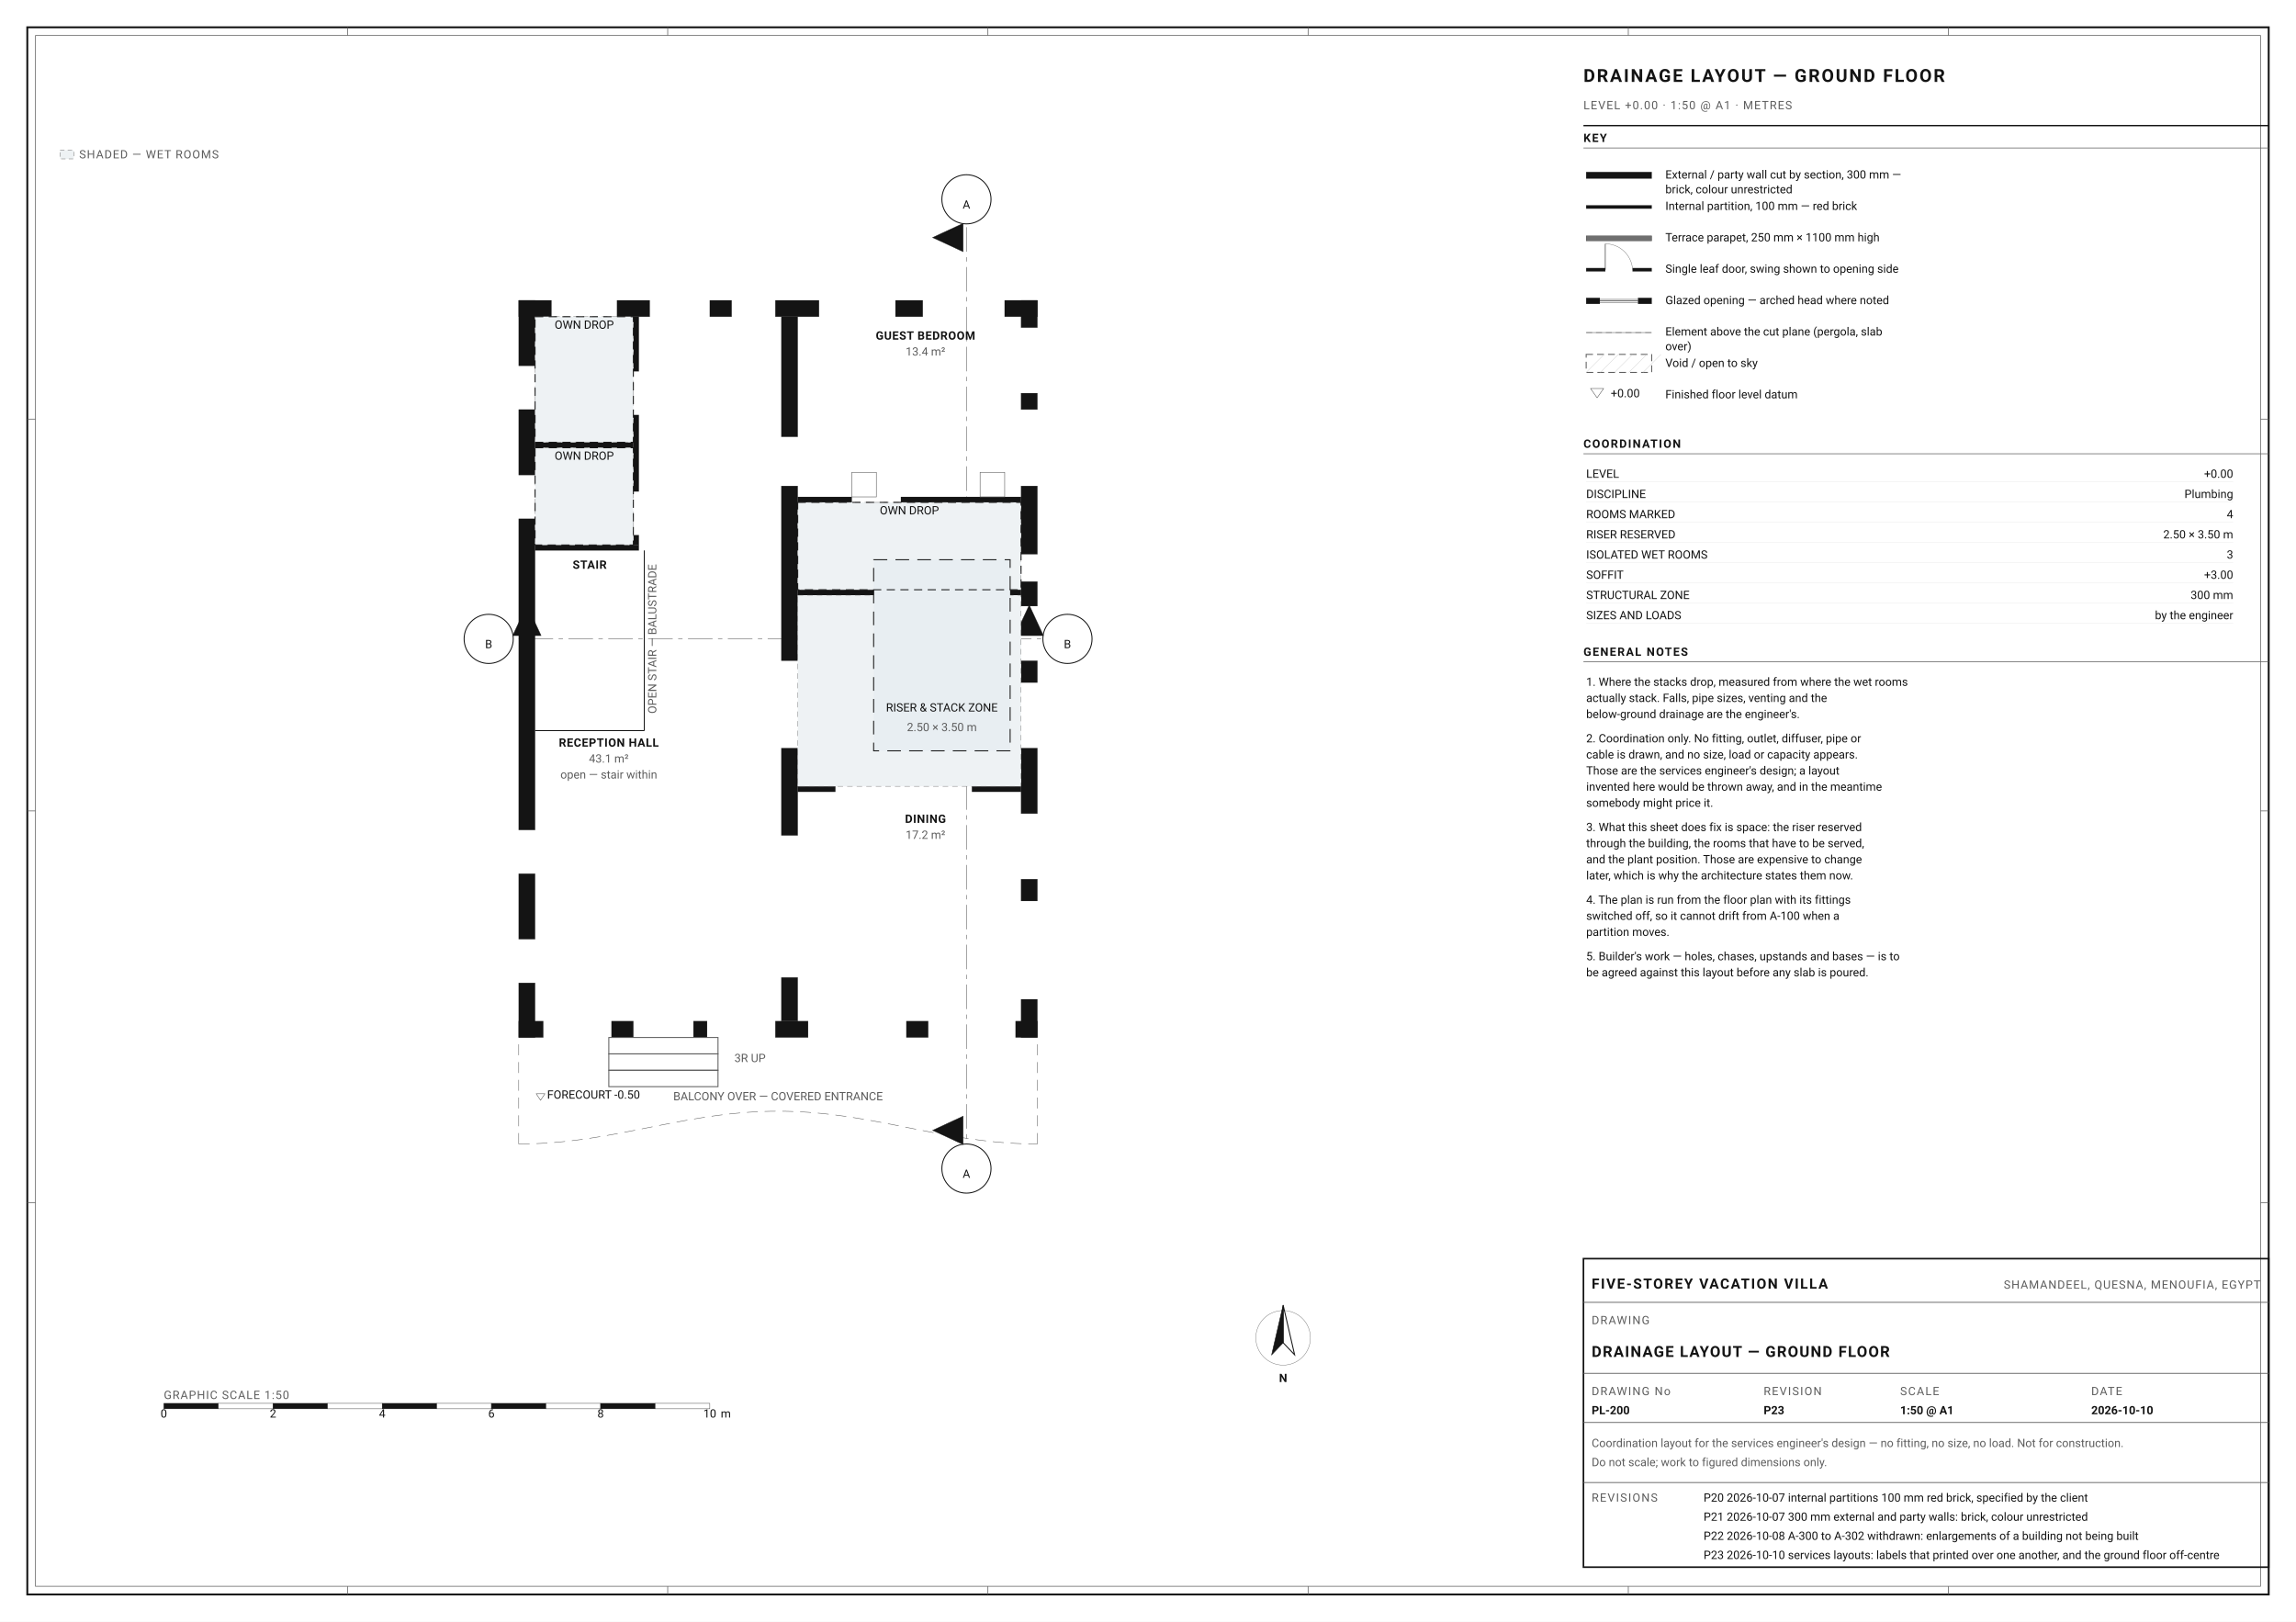
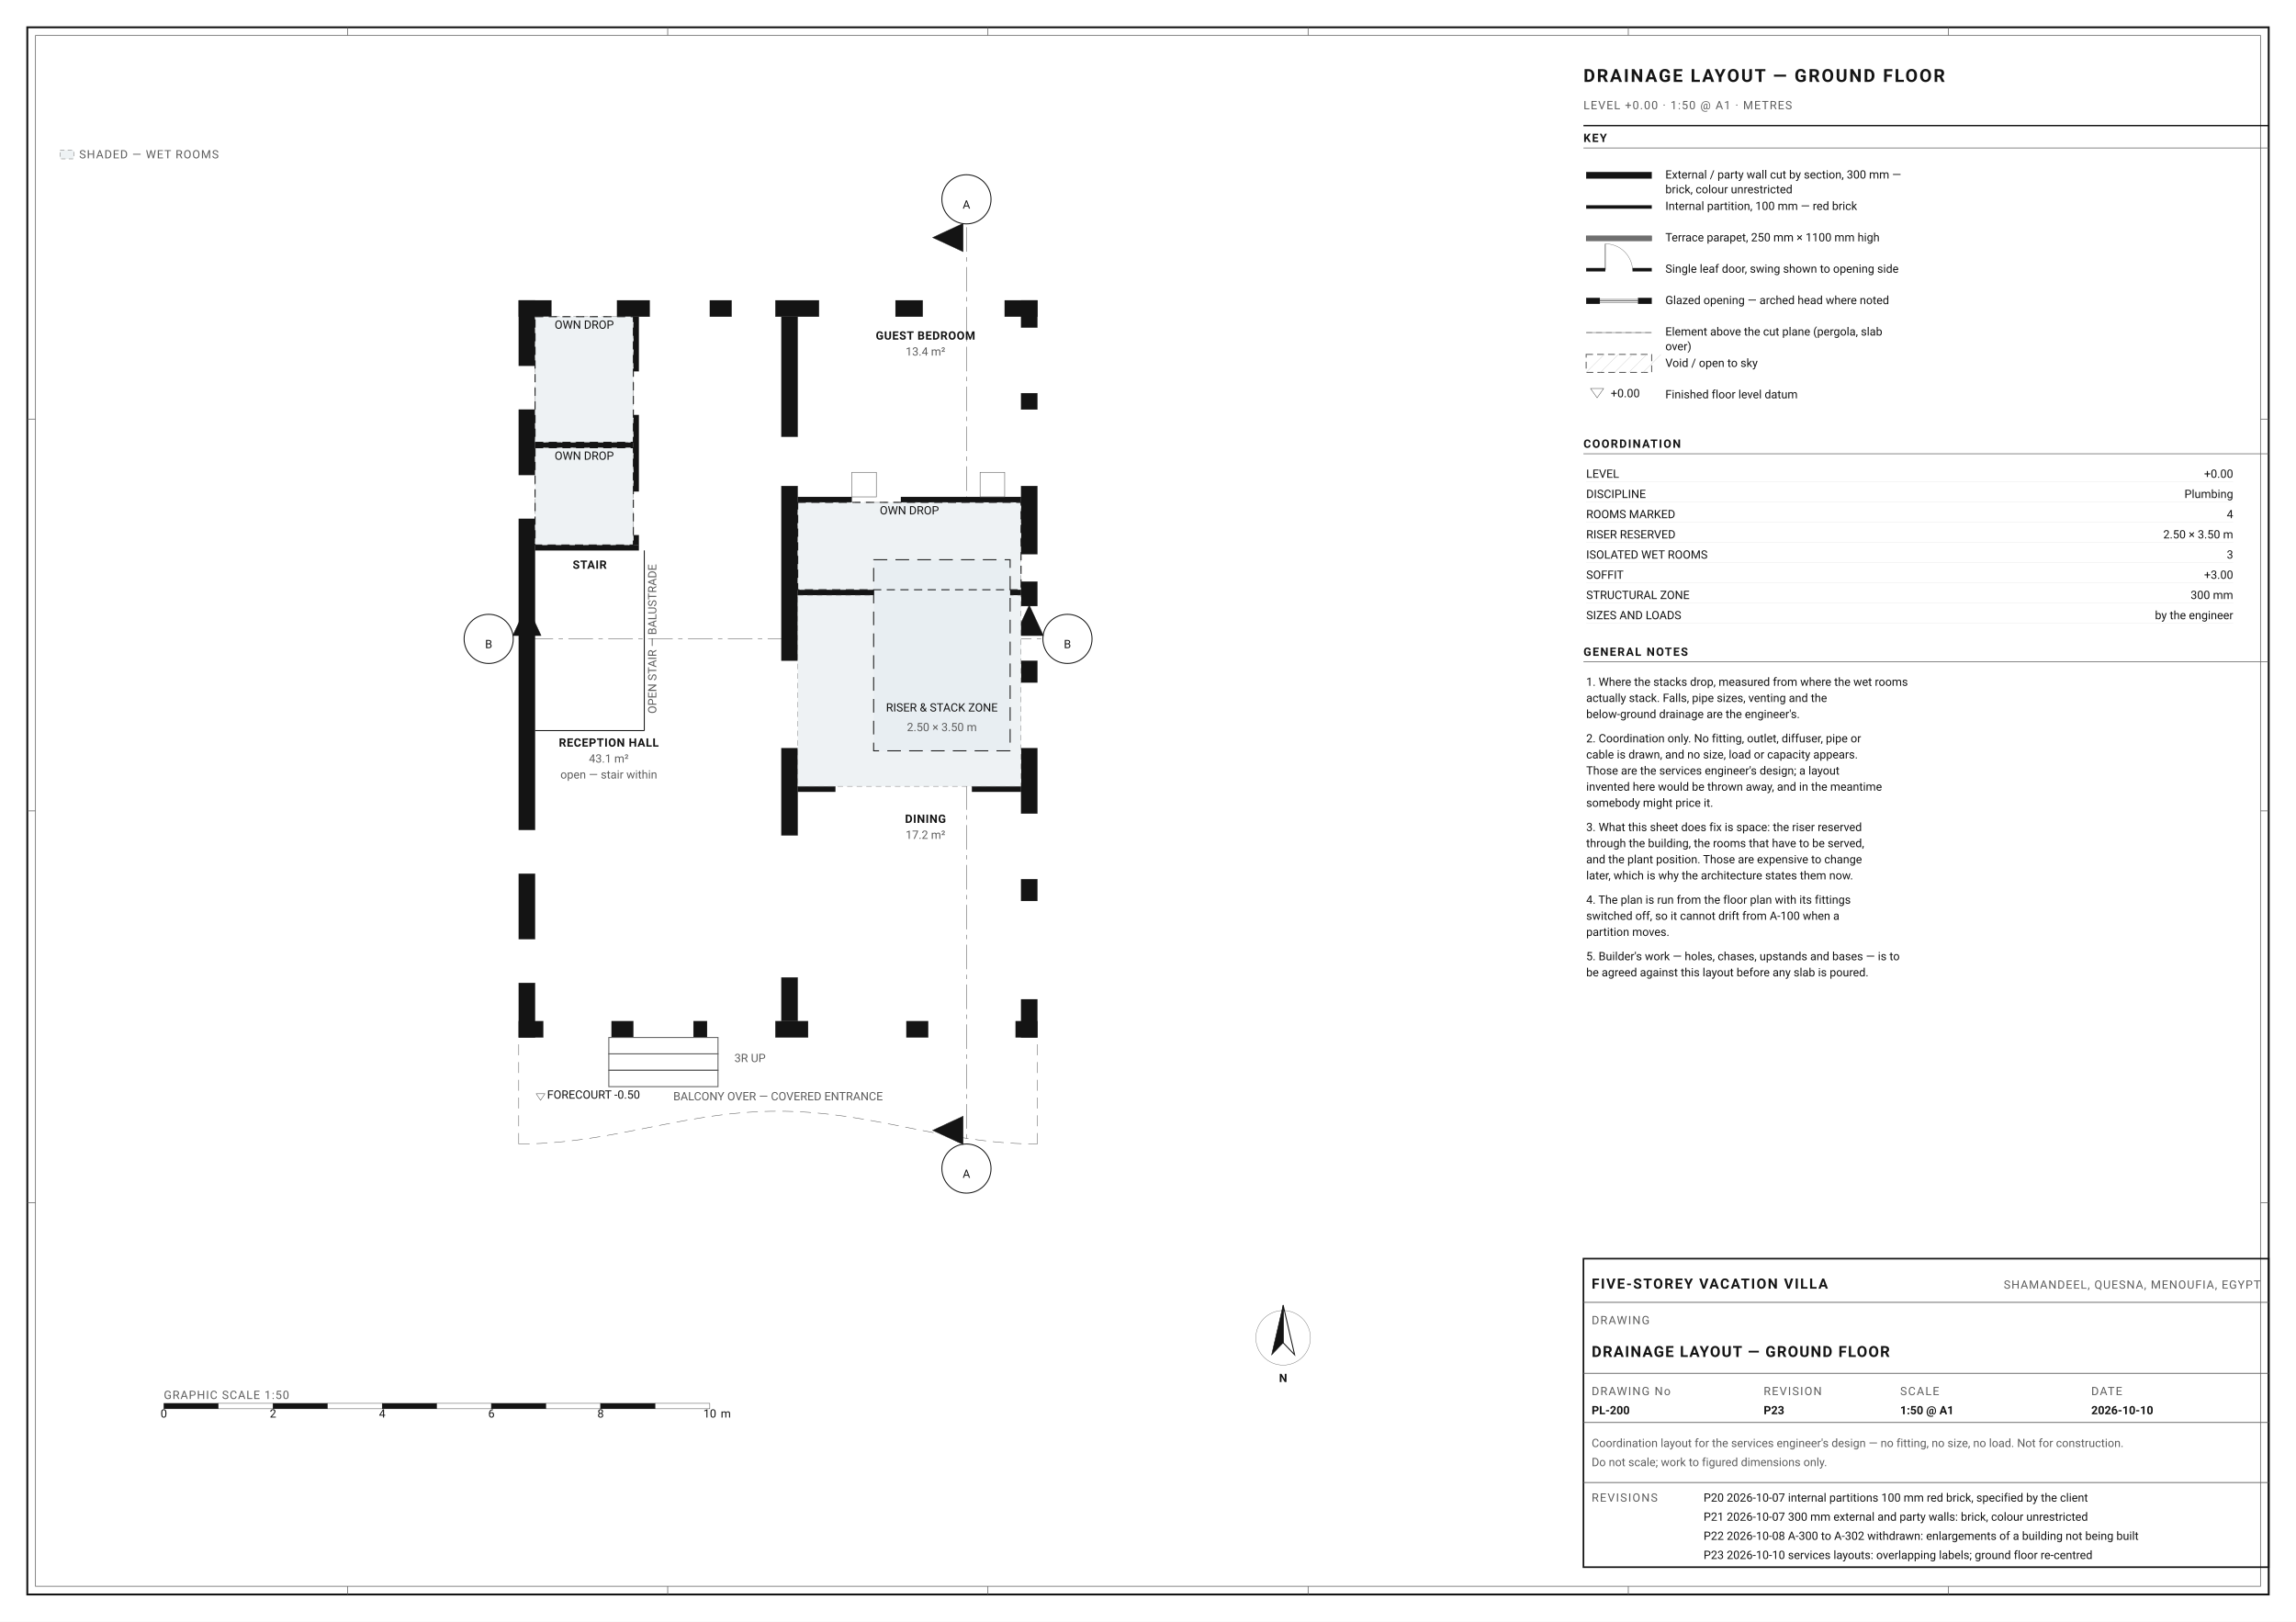
<svg xmlns="http://www.w3.org/2000/svg" width="841.0mm" height="594.0mm" viewBox="0 0 841.0 594.0">
  <rect width="841.0" height="594.0" fill="#ffffff" />
  <rect x="10.000" y="10.000" width="821.000" height="574.000" fill="none" stroke="#141414" stroke-width="0.7" />
  <rect x="13.000" y="13.000" width="815.000" height="568.000" fill="none" stroke="#5d5d5d" stroke-width="0.25" />
  <line x1="127.286" y1="10.000" x2="127.286" y2="13.000" stroke="#5d5d5d" stroke-width="0.25" stroke-linecap="butt" />
  <line x1="127.286" y1="581.000" x2="127.286" y2="584.000" stroke="#5d5d5d" stroke-width="0.25" stroke-linecap="butt" />
  <line x1="244.571" y1="10.000" x2="244.571" y2="13.000" stroke="#5d5d5d" stroke-width="0.25" stroke-linecap="butt" />
  <line x1="244.571" y1="581.000" x2="244.571" y2="584.000" stroke="#5d5d5d" stroke-width="0.25" stroke-linecap="butt" />
  <line x1="361.857" y1="10.000" x2="361.857" y2="13.000" stroke="#5d5d5d" stroke-width="0.25" stroke-linecap="butt" />
  <line x1="361.857" y1="581.000" x2="361.857" y2="584.000" stroke="#5d5d5d" stroke-width="0.25" stroke-linecap="butt" />
  <line x1="479.143" y1="10.000" x2="479.143" y2="13.000" stroke="#5d5d5d" stroke-width="0.25" stroke-linecap="butt" />
  <line x1="479.143" y1="581.000" x2="479.143" y2="584.000" stroke="#5d5d5d" stroke-width="0.25" stroke-linecap="butt" />
  <line x1="596.429" y1="10.000" x2="596.429" y2="13.000" stroke="#5d5d5d" stroke-width="0.25" stroke-linecap="butt" />
  <line x1="596.429" y1="581.000" x2="596.429" y2="584.000" stroke="#5d5d5d" stroke-width="0.25" stroke-linecap="butt" />
  <line x1="713.714" y1="10.000" x2="713.714" y2="13.000" stroke="#5d5d5d" stroke-width="0.25" stroke-linecap="butt" />
  <line x1="713.714" y1="581.000" x2="713.714" y2="584.000" stroke="#5d5d5d" stroke-width="0.25" stroke-linecap="butt" />
  <line x1="10.000" y1="153.500" x2="13.000" y2="153.500" stroke="#5d5d5d" stroke-width="0.25" stroke-linecap="butt" />
  <line x1="828.000" y1="153.500" x2="831.000" y2="153.500" stroke="#5d5d5d" stroke-width="0.25" stroke-linecap="butt" />
  <line x1="10.000" y1="297.000" x2="13.000" y2="297.000" stroke="#5d5d5d" stroke-width="0.25" stroke-linecap="butt" />
  <line x1="828.000" y1="297.000" x2="831.000" y2="297.000" stroke="#5d5d5d" stroke-width="0.25" stroke-linecap="butt" />
  <line x1="10.000" y1="440.500" x2="13.000" y2="440.500" stroke="#5d5d5d" stroke-width="0.25" stroke-linecap="butt" />
  <line x1="828.000" y1="440.500" x2="831.000" y2="440.500" stroke="#5d5d5d" stroke-width="0.25" stroke-linecap="butt" />
  <rect x="190.000" y="374.000" width="9.000" height="6.000" fill="#141414" stroke="#141414" stroke-width="0.05" />
  <rect x="224.000" y="374.000" width="8.000" height="6.000" fill="#141414" stroke="#141414" stroke-width="0.05" />
  <rect x="254.000" y="374.000" width="5.000" height="6.000" fill="#141414" stroke="#141414" stroke-width="0.05" />
  <rect x="284.000" y="374.000" width="12.000" height="6.000" fill="#141414" stroke="#141414" stroke-width="0.05" />
  <rect x="332.000" y="374.000" width="8.000" height="6.000" fill="#141414" stroke="#141414" stroke-width="0.05" />
  <rect x="372.000" y="374.000" width="8.000" height="6.000" fill="#141414" stroke="#141414" stroke-width="0.05" />
  <rect x="190.000" y="360.000" width="6.000" height="20.000" fill="#141414" stroke="#141414" stroke-width="0.05" />
  <rect x="190.000" y="320.000" width="6.000" height="24.000" fill="#141414" stroke="#141414" stroke-width="0.05" />
  <rect x="190.000" y="190.000" width="6.000" height="114.000" fill="#141414" stroke="#141414" stroke-width="0.05" />
  <rect x="190.000" y="150.000" width="6.000" height="24.000" fill="#141414" stroke="#141414" stroke-width="0.05" />
  <rect x="190.000" y="110.000" width="6.000" height="24.000" fill="#141414" stroke="#141414" stroke-width="0.05" />
  <rect x="190.000" y="110.000" width="12.000" height="6.000" fill="#141414" stroke="#141414" stroke-width="0.05" />
  <rect x="226.000" y="110.000" width="12.000" height="6.000" fill="#141414" stroke="#141414" stroke-width="0.05" />
  <rect x="260.000" y="110.000" width="8.000" height="6.000" fill="#141414" stroke="#141414" stroke-width="0.05" />
  <rect x="284.000" y="110.000" width="16.000" height="6.000" fill="#141414" stroke="#141414" stroke-width="0.05" />
  <rect x="328.000" y="110.000" width="10.000" height="6.000" fill="#141414" stroke="#141414" stroke-width="0.05" />
  <rect x="368.000" y="110.000" width="12.000" height="6.000" fill="#141414" stroke="#141414" stroke-width="0.05" />
  <rect x="374.000" y="366.000" width="6.000" height="14.000" fill="#141414" stroke="#141414" stroke-width="0.05" />
  <rect x="374.000" y="322.000" width="6.000" height="8.000" fill="#141414" stroke="#141414" stroke-width="0.05" />
  <rect x="374.000" y="274.000" width="6.000" height="24.000" fill="#141414" stroke="#141414" stroke-width="0.05" />
  <rect x="374.000" y="242.000" width="6.000" height="8.000" fill="#141414" stroke="#141414" stroke-width="0.05" />
  <rect x="374.000" y="213.000" width="6.000" height="9.000" fill="#141414" stroke="#141414" stroke-width="0.05" />
  <rect x="374.000" y="178.000" width="6.000" height="25.000" fill="#141414" stroke="#141414" stroke-width="0.05" />
  <rect x="374.000" y="144.000" width="6.000" height="6.000" fill="#141414" stroke="#141414" stroke-width="0.05" />
  <rect x="374.000" y="110.000" width="6.000" height="10.000" fill="#141414" stroke="#141414" stroke-width="0.05" />
  <rect x="286.200" y="358.000" width="6.000" height="16.000" fill="#141414" stroke="#141414" stroke-width="0.05" />
  <rect x="286.200" y="274.000" width="6.000" height="32.000" fill="#141414" stroke="#141414" stroke-width="0.05" />
  <rect x="286.200" y="178.000" width="6.000" height="64.000" fill="#141414" stroke="#141414" stroke-width="0.05" />
  <rect x="286.200" y="116.000" width="6.000" height="44.000" fill="#141414" stroke="#141414" stroke-width="0.05" />
  <rect x="196.000" y="199.600" width="38.000" height="2.000" fill="#141414" stroke="#141414" stroke-width="0.05" />
  <rect x="232.000" y="196.000" width="2.000" height="3.600" fill="#141414" stroke="#141414" stroke-width="0.05" />
  <rect x="232.000" y="152.000" width="2.000" height="28.000" fill="#141414" stroke="#141414" stroke-width="0.05" />
  <rect x="232.000" y="116.000" width="2.000" height="20.000" fill="#141414" stroke="#141414" stroke-width="0.05" />
  <rect x="196.000" y="162.000" width="36.000" height="2.000" fill="#141414" stroke="#141414" stroke-width="0.05" />
  <rect x="292.200" y="288.000" width="13.800" height="2.000" fill="#141414" stroke="#141414" stroke-width="0.05" />
  <rect x="356.000" y="288.000" width="18.000" height="2.000" fill="#141414" stroke="#141414" stroke-width="0.05" />
  <rect x="292.200" y="216.000" width="81.800" height="2.000" fill="#141414" stroke="#141414" stroke-width="0.05" />
  <rect x="292.200" y="182.000" width="19.800" height="2.000" fill="#141414" stroke="#141414" stroke-width="0.05" />
  <rect x="330.000" y="182.000" width="44.000" height="2.000" fill="#141414" stroke="#141414" stroke-width="0.05" />
  <polyline points="190.000,419.000 192.639,418.977 195.278,418.909 197.917,418.796 200.556,418.638 203.194,418.438 205.833,418.196 208.472,417.915 211.111,417.596 213.750,417.243 216.389,416.857 219.028,416.441 221.667,416.000 224.306,415.536 226.944,415.052 229.583,414.553 232.222,414.042 234.861,413.523 237.500,413.000 240.139,412.477 242.778,411.958 245.417,411.447 248.056,410.948 250.694,410.464 253.333,410.000 255.972,409.559 258.611,409.143 261.250,408.757 263.889,408.404 266.528,408.085 269.167,407.804 271.806,407.562 274.444,407.362 277.083,407.204 279.722,407.091 282.361,407.023 285.000,407.000 287.639,407.023 290.278,407.091 292.917,407.204 295.556,407.362 298.194,407.562 300.833,407.804 303.472,408.085 306.111,408.404 308.750,408.757 311.389,409.143 314.028,409.559 316.667,410.000 319.306,410.464 321.944,410.948 324.583,411.447 327.222,411.958 329.861,412.477 332.500,413.000 335.139,413.523 337.778,414.042 340.417,414.553 343.056,415.052 345.694,415.536 348.333,416.000 350.972,416.441 353.611,416.857 356.250,417.243 358.889,417.596 361.528,417.915 364.167,418.196 366.806,418.438 369.444,418.638 372.083,418.796 374.722,418.909 377.361,418.977 380.000,419.000" fill="none" stroke="#5d5d5d" stroke-width="0.18" stroke-dasharray="4 2.5" />
  <line x1="190.000" y1="419.000" x2="190.000" y2="380.000" stroke="#5d5d5d" stroke-width="0.18" stroke-linecap="butt" stroke-dasharray="4 2.5" />
  <line x1="380.000" y1="419.000" x2="380.000" y2="380.000" stroke="#5d5d5d" stroke-width="0.18" stroke-linecap="butt" stroke-dasharray="4 2.5" />
  <text x="285.000" y="403.000" font-family="ui-sans-serif,-apple-system,'Segoe UI',Roboto,'Helvetica Neue',Arial,sans-serif" font-size="4.233" fill="#5d5d5d" text-anchor="middle" font-weight="400" letter-spacing="0.0" style="">BALCONY OVER — COVERED ENTRANCE</text>
  <rect x="223.000" y="380.000" width="40.000" height="6.000" fill="none" stroke="#5d5d5d" stroke-width="0.35" />
  <rect x="223.000" y="386.000" width="40.000" height="6.000" fill="none" stroke="#5d5d5d" stroke-width="0.35" />
  <rect x="223.000" y="392.000" width="40.000" height="6.000" fill="none" stroke="#5d5d5d" stroke-width="0.35" />
  <text x="269.000" y="389.000" font-family="ui-sans-serif,-apple-system,'Segoe UI',Roboto,'Helvetica Neue',Arial,sans-serif" font-size="4.233" fill="#5d5d5d" text-anchor="start" font-weight="400" letter-spacing="0.0" style="">3R UP</text>
  <polygon points="198.00,403.00 196.40,400.60 199.60,400.60" fill="none" stroke="#141414" stroke-width="0.13" />
  <text x="200.400" y="402.400" font-family="ui-sans-serif,-apple-system,'Segoe UI',Roboto,'Helvetica Neue',Arial,sans-serif" font-size="4.233" fill="#141414" text-anchor="start" font-weight="400" letter-spacing="0.0" style="">FORECOURT -0.50</text>
  <line x1="196.000" y1="267.600" x2="236.000" y2="267.600" stroke="#141414" stroke-width="0.35" stroke-linecap="butt" />
  <line x1="236.000" y1="267.600" x2="236.000" y2="201.600" stroke="#141414" stroke-width="0.35" stroke-linecap="butt" />
  <text x="240.400" y="234.000" font-family="ui-sans-serif,-apple-system,'Segoe UI',Roboto,'Helvetica Neue',Arial,sans-serif" font-size="4.233" fill="#5d5d5d" text-anchor="middle" font-weight="400" letter-spacing="0.0" style="" transform="rotate(-90 240.400 234.000)">OPEN STAIR — BALUSTRADE</text>
  <rect x="312.000" y="173.000" width="9.000" height="9.000" fill="none" stroke="#5d5d5d" stroke-width="0.2" />
  <rect x="359.000" y="173.000" width="9.000" height="9.000" fill="none" stroke="#5d5d5d" stroke-width="0.2" />
  <text x="223.000" y="273.470" font-family="ui-sans-serif,-apple-system,'Segoe UI',Roboto,'Helvetica Neue',Arial,sans-serif" font-size="4.233" fill="#141414" text-anchor="middle" font-weight="700" letter-spacing="0.18" style="">RECEPTION HALL</text>
  <text x="223.000" y="279.312" font-family="ui-sans-serif,-apple-system,'Segoe UI',Roboto,'Helvetica Neue',Arial,sans-serif" font-size="4.233" fill="#5d5d5d" text-anchor="middle" font-weight="400" letter-spacing="0.0" style="">43.1 m²</text>
  <text x="223.000" y="285.154" font-family="ui-sans-serif,-apple-system,'Segoe UI',Roboto,'Helvetica Neue',Arial,sans-serif" font-size="4.233" fill="#5d5d5d" text-anchor="middle" font-weight="400" letter-spacing="0.0" style="">open — stair within</text>
  <text x="216.000" y="208.312" font-family="ui-sans-serif,-apple-system,'Segoe UI',Roboto,'Helvetica Neue',Arial,sans-serif" font-size="4.233" fill="#141414" text-anchor="middle" font-weight="700" letter-spacing="0.18" style="">STAIR</text>
  <text x="212.000" y="192.312" font-family="ui-sans-serif,-apple-system,'Segoe UI',Roboto,'Helvetica Neue',Arial,sans-serif" font-size="4.233" fill="#141414" text-anchor="middle" font-weight="700" letter-spacing="0.18" style="">GUEST WC</text>
  <text x="212.000" y="142.391" font-family="ui-sans-serif,-apple-system,'Segoe UI',Roboto,'Helvetica Neue',Arial,sans-serif" font-size="4.233" fill="#141414" text-anchor="middle" font-weight="700" letter-spacing="0.18" style="">LAUNDRY</text>
  <text x="212.000" y="148.233" font-family="ui-sans-serif,-apple-system,'Segoe UI',Roboto,'Helvetica Neue',Arial,sans-serif" font-size="4.233" fill="#5d5d5d" text-anchor="middle" font-weight="400" letter-spacing="0.0" style="">and store</text>
  <text x="339.000" y="301.391" font-family="ui-sans-serif,-apple-system,'Segoe UI',Roboto,'Helvetica Neue',Arial,sans-serif" font-size="4.233" fill="#141414" text-anchor="middle" font-weight="700" letter-spacing="0.18" style="">DINING</text>
  <text x="339.000" y="307.233" font-family="ui-sans-serif,-apple-system,'Segoe UI',Roboto,'Helvetica Neue',Arial,sans-serif" font-size="4.233" fill="#5d5d5d" text-anchor="middle" font-weight="400" letter-spacing="0.0" style="">17.2 m²</text>
  <text x="332.000" y="256.391" font-family="ui-sans-serif,-apple-system,'Segoe UI',Roboto,'Helvetica Neue',Arial,sans-serif" font-size="4.233" fill="#141414" text-anchor="middle" font-weight="700" letter-spacing="0.18" style="">KITCHEN</text>
  <text x="332.000" y="262.233" font-family="ui-sans-serif,-apple-system,'Segoe UI',Roboto,'Helvetica Neue',Arial,sans-serif" font-size="4.233" fill="#5d5d5d" text-anchor="middle" font-weight="400" letter-spacing="0.0" style="">14.2 m²</text>
  <text x="344.000" y="200.312" font-family="ui-sans-serif,-apple-system,'Segoe UI',Roboto,'Helvetica Neue',Arial,sans-serif" font-size="4.233" fill="#141414" text-anchor="middle" font-weight="700" letter-spacing="0.18" style="">GUEST ENSUITE</text>
  <text x="339.000" y="124.391" font-family="ui-sans-serif,-apple-system,'Segoe UI',Roboto,'Helvetica Neue',Arial,sans-serif" font-size="4.233" fill="#141414" text-anchor="middle" font-weight="700" letter-spacing="0.18" style="">GUEST BEDROOM</text>
  <text x="339.000" y="130.233" font-family="ui-sans-serif,-apple-system,'Segoe UI',Roboto,'Helvetica Neue',Arial,sans-serif" font-size="4.233" fill="#5d5d5d" text-anchor="middle" font-weight="400" letter-spacing="0.0" style="">13.4 m²</text>
  <line x1="354.000" y1="428.000" x2="354.000" y2="73.000" stroke="#141414" stroke-width="0.13" stroke-linecap="butt" stroke-dasharray="9 2 1.6 2" />
  <circle cx="354.000" cy="428.000" r="9.000" fill="#ffffff" stroke="#141414" stroke-width="0.35" />
  <text x="354.000" y="431.400" font-family="ui-sans-serif,-apple-system,'Segoe UI',Roboto,'Helvetica Neue',Arial,sans-serif" font-size="4.233" fill="#141414" text-anchor="middle" font-weight="400" letter-spacing="0.0" style="">A</text>
  <circle cx="354.000" cy="73.000" r="9.000" fill="#ffffff" stroke="#141414" stroke-width="0.35" />
  <text x="354.000" y="76.400" font-family="ui-sans-serif,-apple-system,'Segoe UI',Roboto,'Helvetica Neue',Arial,sans-serif" font-size="4.233" fill="#141414" text-anchor="middle" font-weight="400" letter-spacing="0.0" style="">A</text>
  <polygon points="341.600,414.000 352.800,408.800 352.800,419.200" fill="#141414" stroke="#141414" stroke-width="0.13" />
  <polygon points="341.600,87.000 352.800,81.800 352.800,92.200" fill="#141414" stroke="#141414" stroke-width="0.13" />
  <line x1="179.000" y1="234.000" x2="391.000" y2="234.000" stroke="#141414" stroke-width="0.13" stroke-linecap="butt" stroke-dasharray="9 2 1.6 2" />
  <circle cx="179.000" cy="234.000" r="9.000" fill="#ffffff" stroke="#141414" stroke-width="0.35" />
  <text x="179.000" y="237.400" font-family="ui-sans-serif,-apple-system,'Segoe UI',Roboto,'Helvetica Neue',Arial,sans-serif" font-size="4.233" fill="#141414" text-anchor="middle" font-weight="400" letter-spacing="0.0" style="">B</text>
  <circle cx="391.000" cy="234.000" r="9.000" fill="#ffffff" stroke="#141414" stroke-width="0.35" />
  <text x="391.000" y="237.400" font-family="ui-sans-serif,-apple-system,'Segoe UI',Roboto,'Helvetica Neue',Arial,sans-serif" font-size="4.233" fill="#141414" text-anchor="middle" font-weight="400" letter-spacing="0.0" style="">B</text>
  <polygon points="193.000,221.600 198.200,232.800 187.800,232.800" fill="#141414" stroke="#141414" stroke-width="0.13" />
  <polygon points="377.000,221.600 382.200,232.800 371.800,232.800" fill="#141414" stroke="#141414" stroke-width="0.13" />
  <rect x="196.000" y="164.000" width="36.000" height="35.600" fill="#eef2f4" stroke="#5d5d5d" stroke-width="0.13" stroke-dasharray="2 1.5" />
  <rect x="196.000" y="116.000" width="36.000" height="46.000" fill="#eef2f4" stroke="#5d5d5d" stroke-width="0.13" stroke-dasharray="2 1.5" />
  <rect x="292.200" y="218.000" width="81.800" height="70.000" fill="#eef2f4" stroke="#5d5d5d" stroke-width="0.13" stroke-dasharray="2 1.5" />
  <rect x="292.200" y="184.000" width="81.800" height="32.000" fill="#eef2f4" stroke="#5d5d5d" stroke-width="0.13" stroke-dasharray="2 1.5" />
  <rect x="22.000" y="55.000" width="5.000" height="3.200" fill="#eef2f4" stroke="#5d5d5d" stroke-width="0.15" stroke-dasharray="1.6 1.2" />
  <text x="29.000" y="58.000" font-family="ui-sans-serif,-apple-system,'Segoe UI',Roboto,'Helvetica Neue',Arial,sans-serif" font-size="4.233" fill="#5d5d5d" text-anchor="start" font-weight="400" letter-spacing="0.3" style="">SHADED — WET ROOMS</text>
  <rect x="320.000" y="205.000" width="50.000" height="70.000" fill="#e8eef2" stroke="#141414" stroke-width="0.35" stroke-dasharray="5 3" />
  <text x="345.000" y="260.600" font-family="ui-sans-serif,-apple-system,'Segoe UI',Roboto,'Helvetica Neue',Arial,sans-serif" font-size="4.233" fill="#141414" text-anchor="middle" font-weight="400" letter-spacing="0.0" style="">RISER &amp; STACK ZONE</text>
  <text x="345.000" y="267.800" font-family="ui-sans-serif,-apple-system,'Segoe UI',Roboto,'Helvetica Neue',Arial,sans-serif" font-size="4.233" fill="#5d5d5d" text-anchor="middle" font-weight="400" letter-spacing="0.0" style="">2.50 × 3.50 m</text>
  <rect x="196.000" y="164.000" width="36.000" height="35.600" fill="none" stroke="#141414" stroke-width="0.35" stroke-dasharray="3 2" />
  <text x="214.000" y="168.400" font-family="ui-sans-serif,-apple-system,'Segoe UI',Roboto,'Helvetica Neue',Arial,sans-serif" font-size="4.233" fill="#141414" text-anchor="middle" font-weight="400" letter-spacing="0.0" style="">OWN DROP</text>
  <rect x="196.000" y="116.000" width="36.000" height="46.000" fill="none" stroke="#141414" stroke-width="0.35" stroke-dasharray="3 2" />
  <text x="214.000" y="120.400" font-family="ui-sans-serif,-apple-system,'Segoe UI',Roboto,'Helvetica Neue',Arial,sans-serif" font-size="4.233" fill="#141414" text-anchor="middle" font-weight="400" letter-spacing="0.0" style="">OWN DROP</text>
  <rect x="292.200" y="184.000" width="81.800" height="32.000" fill="none" stroke="#141414" stroke-width="0.35" stroke-dasharray="3 2" />
  <text x="333.100" y="188.400" font-family="ui-sans-serif,-apple-system,'Segoe UI',Roboto,'Helvetica Neue',Arial,sans-serif" font-size="4.233" fill="#141414" text-anchor="middle" font-weight="400" letter-spacing="0.0" style="">OWN DROP</text>
  <text x="580.000" y="30.000" font-family="ui-sans-serif,-apple-system,'Segoe UI',Roboto,'Helvetica Neue',Arial,sans-serif" font-size="6.6" fill="#141414" text-anchor="start" font-weight="700" letter-spacing="0.6" style="">DRAINAGE LAYOUT — GROUND FLOOR</text>
  <text x="580.000" y="40.000" font-family="ui-sans-serif,-apple-system,'Segoe UI',Roboto,'Helvetica Neue',Arial,sans-serif" font-size="4.233" fill="#5d5d5d" text-anchor="start" font-weight="400" letter-spacing="0.35" style="">LEVEL +0.00   ·   1:50 @ A1   ·   METRES</text>
  <line x1="580.000" y1="46.000" x2="831.000" y2="46.000" stroke="#141414" stroke-width="0.5" stroke-linecap="butt" />
  <text x="580.000" y="52.000" font-family="ui-sans-serif,-apple-system,'Segoe UI',Roboto,'Helvetica Neue',Arial,sans-serif" font-size="4.233" fill="#141414" text-anchor="start" font-weight="700" letter-spacing="0.45" style="">KEY</text>
  <line x1="580.000" y1="54.200" x2="831.000" y2="54.200" stroke="#5d5d5d" stroke-width="0.25" stroke-linecap="butt" />
  <rect x="581.000" y="63.000" width="24.000" height="2.400" fill="#141414" stroke="#141414" stroke-width="0.05" />
  <text x="610.000" y="65.400" font-family="ui-sans-serif,-apple-system,'Segoe UI',Roboto,'Helvetica Neue',Arial,sans-serif" font-size="4.233" fill="#141414" text-anchor="start" font-weight="400" letter-spacing="0.0" style="">External / party wall cut by section, 300 mm —</text>
  <text x="610.000" y="70.800" font-family="ui-sans-serif,-apple-system,'Segoe UI',Roboto,'Helvetica Neue',Arial,sans-serif" font-size="4.233" fill="#141414" text-anchor="start" font-weight="400" letter-spacing="0.0" style="">brick, colour unrestricted</text>
  <rect x="581.000" y="75.200" width="24.000" height="1.200" fill="#141414" stroke="#141414" stroke-width="0.05" />
  <text x="610.000" y="76.900" font-family="ui-sans-serif,-apple-system,'Segoe UI',Roboto,'Helvetica Neue',Arial,sans-serif" font-size="4.233" fill="#141414" text-anchor="start" font-weight="400" letter-spacing="0.0" style="">Internal partition, 100 mm — red brick</text>
  <rect x="581.000" y="86.400" width="24.000" height="1.800" fill="#6f6f6f" stroke="#141414" stroke-width="0.1" />
  <text x="610.000" y="88.400" font-family="ui-sans-serif,-apple-system,'Segoe UI',Roboto,'Helvetica Neue',Arial,sans-serif" font-size="4.233" fill="#141414" text-anchor="start" font-weight="400" letter-spacing="0.0" style="">Terrace parapet, 250 mm × 1100 mm high</text>
  <rect x="581.000" y="98.200" width="7.000" height="1.200" fill="#141414" stroke="#141414" stroke-width="0.05" />
  <rect x="598.000" y="98.200" width="7.000" height="1.200" fill="#141414" stroke="#141414" stroke-width="0.05" />
  <line x1="588.000" y1="98.800" x2="588.000" y2="89.300" stroke="#141414" stroke-width="0.2" stroke-linecap="butt" />
  <path d="M 588.0 89.3 A 10 10 0 0 1 598.0 98.8" fill="none" stroke="#5d5d5d" stroke-width="0.13" />
  <text x="610.000" y="99.900" font-family="ui-sans-serif,-apple-system,'Segoe UI',Roboto,'Helvetica Neue',Arial,sans-serif" font-size="4.233" fill="#141414" text-anchor="start" font-weight="400" letter-spacing="0.0" style="">Single leaf door, swing shown to opening side</text>
  <rect x="581.000" y="109.100" width="5.000" height="2.200" fill="#141414" stroke="#141414" stroke-width="0.05" />
  <rect x="600.000" y="109.100" width="5.000" height="2.200" fill="#141414" stroke="#141414" stroke-width="0.05" />
  <line x1="586.000" y1="109.650" x2="600.000" y2="109.650" stroke="#5d5d5d" stroke-width="0.2" stroke-linecap="butt" />
  <line x1="586.000" y1="110.200" x2="600.000" y2="110.200" stroke="#141414" stroke-width="0.2" stroke-linecap="butt" />
  <line x1="586.000" y1="110.750" x2="600.000" y2="110.750" stroke="#5d5d5d" stroke-width="0.2" stroke-linecap="butt" />
  <text x="610.000" y="111.400" font-family="ui-sans-serif,-apple-system,'Segoe UI',Roboto,'Helvetica Neue',Arial,sans-serif" font-size="4.233" fill="#141414" text-anchor="start" font-weight="400" letter-spacing="0.0" style="">Glazed opening — arched head where noted</text>
  <line x1="581.000" y1="121.800" x2="605.000" y2="121.800" stroke="#5d5d5d" stroke-width="0.18" stroke-linecap="butt" />
  <line x1="581.0" y1="121.8" x2="605.0" y2="121.8" stroke="#5d5d5d" stroke-width="0.18" stroke-dasharray="2.2 1.4" />
  <text x="610.000" y="122.900" font-family="ui-sans-serif,-apple-system,'Segoe UI',Roboto,'Helvetica Neue',Arial,sans-serif" font-size="4.233" fill="#141414" text-anchor="start" font-weight="400" letter-spacing="0.0" style="">Element above the cut plane (pergola, slab</text>
  <text x="610.000" y="128.300" font-family="ui-sans-serif,-apple-system,'Segoe UI',Roboto,'Helvetica Neue',Arial,sans-serif" font-size="4.233" fill="#141414" text-anchor="start" font-weight="400" letter-spacing="0.0" style="">over)</text>
  <rect x="581.000" y="129.800" width="24.000" height="6.600" fill="none" stroke="#5d5d5d" stroke-width="0.35" stroke-dasharray="2.5 1.5" />
  <line x1="581.000" y1="136.400" x2="587.600" y2="129.800" stroke="#c9c9c9" stroke-width="0.13" stroke-linecap="butt" />
  <line x1="586.200" y1="136.400" x2="592.800" y2="129.800" stroke="#c9c9c9" stroke-width="0.13" stroke-linecap="butt" />
  <line x1="591.400" y1="136.400" x2="598.000" y2="129.800" stroke="#c9c9c9" stroke-width="0.13" stroke-linecap="butt" />
  <line x1="596.600" y1="136.400" x2="603.200" y2="129.800" stroke="#c9c9c9" stroke-width="0.13" stroke-linecap="butt" />
  <line x1="601.800" y1="136.400" x2="608.400" y2="129.800" stroke="#c9c9c9" stroke-width="0.13" stroke-linecap="butt" />
  <text x="610.000" y="134.400" font-family="ui-sans-serif,-apple-system,'Segoe UI',Roboto,'Helvetica Neue',Arial,sans-serif" font-size="4.233" fill="#141414" text-anchor="start" font-weight="400" letter-spacing="0.0" style="">Void / open to sky</text>
  <polygon points="585.0,145.7 582.6,142.3 587.4,142.3" fill="none" stroke="#141414" stroke-width="0.13" />
  <text x="590.000" y="145.500" font-family="ui-sans-serif,-apple-system,'Segoe UI',Roboto,'Helvetica Neue',Arial,sans-serif" font-size="4.233" fill="#141414" text-anchor="start" font-weight="400" letter-spacing="0.0" style="">+0.00</text>
  <text x="610.000" y="145.900" font-family="ui-sans-serif,-apple-system,'Segoe UI',Roboto,'Helvetica Neue',Arial,sans-serif" font-size="4.233" fill="#141414" text-anchor="start" font-weight="400" letter-spacing="0.0" style="">Finished floor level datum</text>
  <text x="580.000" y="164.000" font-family="ui-sans-serif,-apple-system,'Segoe UI',Roboto,'Helvetica Neue',Arial,sans-serif" font-size="4.233" fill="#141414" text-anchor="start" font-weight="700" letter-spacing="0.45" style="">COORDINATION</text>
  <line x1="580.000" y1="166.200" x2="831.000" y2="166.200" stroke="#5d5d5d" stroke-width="0.25" stroke-linecap="butt" />
  <text x="581.000" y="175.000" font-family="ui-sans-serif,-apple-system,'Segoe UI',Roboto,'Helvetica Neue',Arial,sans-serif" font-size="4.233" fill="#141414" text-anchor="start" font-weight="400" letter-spacing="0.0" style="">LEVEL</text>
  <text x="818.000" y="175.000" font-family="ui-sans-serif,-apple-system,'Segoe UI',Roboto,'Helvetica Neue',Arial,sans-serif" font-size="4.233" fill="#141414" text-anchor="end" font-weight="400" letter-spacing="0.0" style="">+0.00</text>
  <line x1="581.000" y1="176.400" x2="818.000" y2="176.400" stroke="#e2e2e2" stroke-width="0.12" stroke-linecap="butt" />
  <text x="581.000" y="182.400" font-family="ui-sans-serif,-apple-system,'Segoe UI',Roboto,'Helvetica Neue',Arial,sans-serif" font-size="4.233" fill="#141414" text-anchor="start" font-weight="400" letter-spacing="0.0" style="">DISCIPLINE</text>
  <text x="818.000" y="182.400" font-family="ui-sans-serif,-apple-system,'Segoe UI',Roboto,'Helvetica Neue',Arial,sans-serif" font-size="4.233" fill="#141414" text-anchor="end" font-weight="400" letter-spacing="0.0" style="">Plumbing</text>
  <line x1="581.000" y1="183.800" x2="818.000" y2="183.800" stroke="#e2e2e2" stroke-width="0.12" stroke-linecap="butt" />
  <text x="581.000" y="189.800" font-family="ui-sans-serif,-apple-system,'Segoe UI',Roboto,'Helvetica Neue',Arial,sans-serif" font-size="4.233" fill="#141414" text-anchor="start" font-weight="400" letter-spacing="0.0" style="">ROOMS MARKED</text>
  <text x="818.000" y="189.800" font-family="ui-sans-serif,-apple-system,'Segoe UI',Roboto,'Helvetica Neue',Arial,sans-serif" font-size="4.233" fill="#141414" text-anchor="end" font-weight="400" letter-spacing="0.0" style="">4</text>
  <line x1="581.000" y1="191.200" x2="818.000" y2="191.200" stroke="#e2e2e2" stroke-width="0.12" stroke-linecap="butt" />
  <text x="581.000" y="197.200" font-family="ui-sans-serif,-apple-system,'Segoe UI',Roboto,'Helvetica Neue',Arial,sans-serif" font-size="4.233" fill="#141414" text-anchor="start" font-weight="400" letter-spacing="0.0" style="">RISER RESERVED</text>
  <text x="818.000" y="197.200" font-family="ui-sans-serif,-apple-system,'Segoe UI',Roboto,'Helvetica Neue',Arial,sans-serif" font-size="4.233" fill="#141414" text-anchor="end" font-weight="400" letter-spacing="0.0" style="">2.50 × 3.50 m</text>
  <line x1="581.000" y1="198.600" x2="818.000" y2="198.600" stroke="#e2e2e2" stroke-width="0.12" stroke-linecap="butt" />
  <text x="581.000" y="204.600" font-family="ui-sans-serif,-apple-system,'Segoe UI',Roboto,'Helvetica Neue',Arial,sans-serif" font-size="4.233" fill="#141414" text-anchor="start" font-weight="400" letter-spacing="0.0" style="">ISOLATED WET ROOMS</text>
  <text x="818.000" y="204.600" font-family="ui-sans-serif,-apple-system,'Segoe UI',Roboto,'Helvetica Neue',Arial,sans-serif" font-size="4.233" fill="#141414" text-anchor="end" font-weight="400" letter-spacing="0.0" style="">3</text>
  <line x1="581.000" y1="206.000" x2="818.000" y2="206.000" stroke="#e2e2e2" stroke-width="0.12" stroke-linecap="butt" />
  <text x="581.000" y="212.000" font-family="ui-sans-serif,-apple-system,'Segoe UI',Roboto,'Helvetica Neue',Arial,sans-serif" font-size="4.233" fill="#141414" text-anchor="start" font-weight="400" letter-spacing="0.0" style="">SOFFIT</text>
  <text x="818.000" y="212.000" font-family="ui-sans-serif,-apple-system,'Segoe UI',Roboto,'Helvetica Neue',Arial,sans-serif" font-size="4.233" fill="#141414" text-anchor="end" font-weight="400" letter-spacing="0.0" style="">+3.00</text>
  <line x1="581.000" y1="213.400" x2="818.000" y2="213.400" stroke="#e2e2e2" stroke-width="0.12" stroke-linecap="butt" />
  <text x="581.000" y="219.400" font-family="ui-sans-serif,-apple-system,'Segoe UI',Roboto,'Helvetica Neue',Arial,sans-serif" font-size="4.233" fill="#141414" text-anchor="start" font-weight="400" letter-spacing="0.0" style="">STRUCTURAL ZONE</text>
  <text x="818.000" y="219.400" font-family="ui-sans-serif,-apple-system,'Segoe UI',Roboto,'Helvetica Neue',Arial,sans-serif" font-size="4.233" fill="#141414" text-anchor="end" font-weight="400" letter-spacing="0.0" style="">300 mm</text>
  <line x1="581.000" y1="220.800" x2="818.000" y2="220.800" stroke="#e2e2e2" stroke-width="0.12" stroke-linecap="butt" />
  <text x="581.000" y="226.800" font-family="ui-sans-serif,-apple-system,'Segoe UI',Roboto,'Helvetica Neue',Arial,sans-serif" font-size="4.233" fill="#141414" text-anchor="start" font-weight="400" letter-spacing="0.0" style="">SIZES AND LOADS</text>
  <text x="818.000" y="226.800" font-family="ui-sans-serif,-apple-system,'Segoe UI',Roboto,'Helvetica Neue',Arial,sans-serif" font-size="4.233" fill="#141414" text-anchor="end" font-weight="400" letter-spacing="0.0" style="">by the engineer</text>
  <line x1="581.000" y1="228.200" x2="818.000" y2="228.200" stroke="#e2e2e2" stroke-width="0.12" stroke-linecap="butt" />
  <text x="580.000" y="240.200" font-family="ui-sans-serif,-apple-system,'Segoe UI',Roboto,'Helvetica Neue',Arial,sans-serif" font-size="4.233" fill="#141414" text-anchor="start" font-weight="700" letter-spacing="0.45" style="">GENERAL NOTES</text>
  <line x1="580.000" y1="242.400" x2="831.000" y2="242.400" stroke="#5d5d5d" stroke-width="0.25" stroke-linecap="butt" />
  <text x="581.000" y="251.200" font-family="ui-sans-serif,-apple-system,'Segoe UI',Roboto,'Helvetica Neue',Arial,sans-serif" font-size="4.233" fill="#141414" text-anchor="start" font-weight="400" letter-spacing="0.0" style="">1.  Where the stacks drop, measured from where the wet rooms</text>
  <text x="581.000" y="257.100" font-family="ui-sans-serif,-apple-system,'Segoe UI',Roboto,'Helvetica Neue',Arial,sans-serif" font-size="4.233" fill="#141414" text-anchor="start" font-weight="400" letter-spacing="0.0" style="">     actually stack. Falls, pipe sizes, venting and the</text>
  <text x="581.000" y="263.000" font-family="ui-sans-serif,-apple-system,'Segoe UI',Roboto,'Helvetica Neue',Arial,sans-serif" font-size="4.233" fill="#141414" text-anchor="start" font-weight="400" letter-spacing="0.0" style="">     below-ground drainage are the engineer's.</text>
  <text x="581.000" y="271.900" font-family="ui-sans-serif,-apple-system,'Segoe UI',Roboto,'Helvetica Neue',Arial,sans-serif" font-size="4.233" fill="#141414" text-anchor="start" font-weight="400" letter-spacing="0.0" style="">2.  Coordination only. No fitting, outlet, diffuser, pipe or</text>
  <text x="581.000" y="277.800" font-family="ui-sans-serif,-apple-system,'Segoe UI',Roboto,'Helvetica Neue',Arial,sans-serif" font-size="4.233" fill="#141414" text-anchor="start" font-weight="400" letter-spacing="0.0" style="">     cable is drawn, and no size, load or capacity appears.</text>
  <text x="581.000" y="283.700" font-family="ui-sans-serif,-apple-system,'Segoe UI',Roboto,'Helvetica Neue',Arial,sans-serif" font-size="4.233" fill="#141414" text-anchor="start" font-weight="400" letter-spacing="0.0" style="">     Those are the services engineer's design; a layout</text>
  <text x="581.000" y="289.600" font-family="ui-sans-serif,-apple-system,'Segoe UI',Roboto,'Helvetica Neue',Arial,sans-serif" font-size="4.233" fill="#141414" text-anchor="start" font-weight="400" letter-spacing="0.0" style="">     invented here would be thrown away, and in the meantime</text>
  <text x="581.000" y="295.500" font-family="ui-sans-serif,-apple-system,'Segoe UI',Roboto,'Helvetica Neue',Arial,sans-serif" font-size="4.233" fill="#141414" text-anchor="start" font-weight="400" letter-spacing="0.0" style="">     somebody might price it.</text>
  <text x="581.000" y="304.400" font-family="ui-sans-serif,-apple-system,'Segoe UI',Roboto,'Helvetica Neue',Arial,sans-serif" font-size="4.233" fill="#141414" text-anchor="start" font-weight="400" letter-spacing="0.0" style="">3.  What this sheet does fix is space: the riser reserved</text>
  <text x="581.000" y="310.300" font-family="ui-sans-serif,-apple-system,'Segoe UI',Roboto,'Helvetica Neue',Arial,sans-serif" font-size="4.233" fill="#141414" text-anchor="start" font-weight="400" letter-spacing="0.0" style="">     through the building, the rooms that have to be served,</text>
  <text x="581.000" y="316.200" font-family="ui-sans-serif,-apple-system,'Segoe UI',Roboto,'Helvetica Neue',Arial,sans-serif" font-size="4.233" fill="#141414" text-anchor="start" font-weight="400" letter-spacing="0.0" style="">     and the plant position. Those are expensive to change</text>
  <text x="581.000" y="322.100" font-family="ui-sans-serif,-apple-system,'Segoe UI',Roboto,'Helvetica Neue',Arial,sans-serif" font-size="4.233" fill="#141414" text-anchor="start" font-weight="400" letter-spacing="0.0" style="">     later, which is why the architecture states them now.</text>
  <text x="581.000" y="331.000" font-family="ui-sans-serif,-apple-system,'Segoe UI',Roboto,'Helvetica Neue',Arial,sans-serif" font-size="4.233" fill="#141414" text-anchor="start" font-weight="400" letter-spacing="0.0" style="">4.  The plan is run from the floor plan with its fittings</text>
  <text x="581.000" y="336.900" font-family="ui-sans-serif,-apple-system,'Segoe UI',Roboto,'Helvetica Neue',Arial,sans-serif" font-size="4.233" fill="#141414" text-anchor="start" font-weight="400" letter-spacing="0.0" style="">     switched off, so it cannot drift from A-100 when a</text>
  <text x="581.000" y="342.800" font-family="ui-sans-serif,-apple-system,'Segoe UI',Roboto,'Helvetica Neue',Arial,sans-serif" font-size="4.233" fill="#141414" text-anchor="start" font-weight="400" letter-spacing="0.0" style="">     partition moves.</text>
  <text x="581.000" y="351.700" font-family="ui-sans-serif,-apple-system,'Segoe UI',Roboto,'Helvetica Neue',Arial,sans-serif" font-size="4.233" fill="#141414" text-anchor="start" font-weight="400" letter-spacing="0.0" style="">5.  Builder's work — holes, chases, upstands and bases — is to</text>
  <text x="581.000" y="357.600" font-family="ui-sans-serif,-apple-system,'Segoe UI',Roboto,'Helvetica Neue',Arial,sans-serif" font-size="4.233" fill="#141414" text-anchor="start" font-weight="400" letter-spacing="0.0" style="">     be agreed against this layout before any slab is poured.</text>
  <circle cx="470.0" cy="490.0" r="10.0" fill="none" stroke="#5d5d5d" stroke-width="0.13" />
  <polygon points="470.0,478.0 465.8,496.2 470.0,491.8 " fill="#141414" stroke="#141414" stroke-width="0.2" />
  <polygon points="470.0,478.0 474.2,496.2 470.0,491.8 " fill="none" stroke="#141414" stroke-width="0.35" />
  <text x="470.000" y="506.200" font-family="ui-sans-serif,-apple-system,'Segoe UI',Roboto,'Helvetica Neue',Arial,sans-serif" font-size="4.233" fill="#141414" text-anchor="middle" font-weight="700" letter-spacing="0.0" style="">N</text>
  <rect x="60.000" y="514.000" width="20.000" height="2.000" fill="#141414" stroke="#141414" stroke-width="0.13" />
  <rect x="80.000" y="514.000" width="20.000" height="2.000" fill="#ffffff" stroke="#141414" stroke-width="0.13" />
  <rect x="100.000" y="514.000" width="20.000" height="2.000" fill="#141414" stroke="#141414" stroke-width="0.13" />
  <rect x="120.000" y="514.000" width="20.000" height="2.000" fill="#ffffff" stroke="#141414" stroke-width="0.13" />
  <rect x="140.000" y="514.000" width="20.000" height="2.000" fill="#141414" stroke="#141414" stroke-width="0.13" />
  <rect x="160.000" y="514.000" width="20.000" height="2.000" fill="#ffffff" stroke="#141414" stroke-width="0.13" />
  <rect x="180.000" y="514.000" width="20.000" height="2.000" fill="#141414" stroke="#141414" stroke-width="0.13" />
  <rect x="200.000" y="514.000" width="20.000" height="2.000" fill="#ffffff" stroke="#141414" stroke-width="0.13" />
  <rect x="220.000" y="514.000" width="20.000" height="2.000" fill="#141414" stroke="#141414" stroke-width="0.13" />
  <rect x="240.000" y="514.000" width="20.000" height="2.000" fill="#ffffff" stroke="#141414" stroke-width="0.13" />
  <text x="60.000" y="519.200" font-family="ui-sans-serif,-apple-system,'Segoe UI',Roboto,'Helvetica Neue',Arial,sans-serif" font-size="4.233" fill="#141414" text-anchor="middle" font-weight="400" letter-spacing="0.0" style="">0</text>
  <text x="100.000" y="519.200" font-family="ui-sans-serif,-apple-system,'Segoe UI',Roboto,'Helvetica Neue',Arial,sans-serif" font-size="4.233" fill="#141414" text-anchor="middle" font-weight="400" letter-spacing="0.0" style="">2</text>
  <text x="140.000" y="519.200" font-family="ui-sans-serif,-apple-system,'Segoe UI',Roboto,'Helvetica Neue',Arial,sans-serif" font-size="4.233" fill="#141414" text-anchor="middle" font-weight="400" letter-spacing="0.0" style="">4</text>
  <text x="180.000" y="519.200" font-family="ui-sans-serif,-apple-system,'Segoe UI',Roboto,'Helvetica Neue',Arial,sans-serif" font-size="4.233" fill="#141414" text-anchor="middle" font-weight="400" letter-spacing="0.0" style="">6</text>
  <text x="220.000" y="519.200" font-family="ui-sans-serif,-apple-system,'Segoe UI',Roboto,'Helvetica Neue',Arial,sans-serif" font-size="4.233" fill="#141414" text-anchor="middle" font-weight="400" letter-spacing="0.0" style="">8</text>
  <text x="260.000" y="519.200" font-family="ui-sans-serif,-apple-system,'Segoe UI',Roboto,'Helvetica Neue',Arial,sans-serif" font-size="4.233" fill="#141414" text-anchor="middle" font-weight="400" letter-spacing="0.0" style="">10</text>
  <text x="264.000" y="519.200" font-family="ui-sans-serif,-apple-system,'Segoe UI',Roboto,'Helvetica Neue',Arial,sans-serif" font-size="4.233" fill="#141414" text-anchor="start" font-weight="400" letter-spacing="0.0" style="">m</text>
  <text x="60.000" y="512.400" font-family="ui-sans-serif,-apple-system,'Segoe UI',Roboto,'Helvetica Neue',Arial,sans-serif" font-size="4.233" fill="#5d5d5d" text-anchor="start" font-weight="400" letter-spacing="0.3" style="">GRAPHIC SCALE 1:50</text>
  <rect x="580.000" y="461.000" width="251.000" height="113.000" fill="none" stroke="#141414" stroke-width="0.6" />
  <line x1="580.000" y1="477.000" x2="831.000" y2="477.000" stroke="#5d5d5d" stroke-width="0.3" stroke-linecap="butt" />
  <line x1="580.000" y1="503.000" x2="831.000" y2="503.000" stroke="#5d5d5d" stroke-width="0.3" stroke-linecap="butt" />
  <line x1="580.000" y1="521.000" x2="831.000" y2="521.000" stroke="#5d5d5d" stroke-width="0.3" stroke-linecap="butt" />
  <text x="583.000" y="472.000" font-family="ui-sans-serif,-apple-system,'Segoe UI',Roboto,'Helvetica Neue',Arial,sans-serif" font-size="5.2" fill="#141414" text-anchor="start" font-weight="700" letter-spacing="0.5" style="">FIVE-STOREY VACATION VILLA</text>
  <text x="828.000" y="472.000" font-family="ui-sans-serif,-apple-system,'Segoe UI',Roboto,'Helvetica Neue',Arial,sans-serif" font-size="4.233" fill="#5d5d5d" text-anchor="end" font-weight="400" letter-spacing="0.3" style="">SHAMANDEEL, QUESNA, MENOUFIA, EGYPT</text>
  <text x="583.000" y="485.000" font-family="ui-sans-serif,-apple-system,'Segoe UI',Roboto,'Helvetica Neue',Arial,sans-serif" font-size="4.233" fill="#5d5d5d" text-anchor="start" font-weight="400" letter-spacing="0.4" style="">DRAWING</text>
  <text x="583.000" y="497.000" font-family="ui-sans-serif,-apple-system,'Segoe UI',Roboto,'Helvetica Neue',Arial,sans-serif" font-size="5.6" fill="#141414" text-anchor="start" font-weight="700" letter-spacing="0.4" style="">DRAINAGE LAYOUT — GROUND FLOOR</text>
  <text x="583.000" y="511.000" font-family="ui-sans-serif,-apple-system,'Segoe UI',Roboto,'Helvetica Neue',Arial,sans-serif" font-size="4.233" fill="#5d5d5d" text-anchor="start" font-weight="400" letter-spacing="0.4" style="">DRAWING No</text>
  <text x="583.000" y="518.000" font-family="ui-sans-serif,-apple-system,'Segoe UI',Roboto,'Helvetica Neue',Arial,sans-serif" font-size="4.233" fill="#141414" text-anchor="start" font-weight="700" letter-spacing="0.0" style="">PL-200</text>
  <text x="646.000" y="511.000" font-family="ui-sans-serif,-apple-system,'Segoe UI',Roboto,'Helvetica Neue',Arial,sans-serif" font-size="4.233" fill="#5d5d5d" text-anchor="start" font-weight="400" letter-spacing="0.4" style="">REVISION</text>
  <text x="646.000" y="518.000" font-family="ui-sans-serif,-apple-system,'Segoe UI',Roboto,'Helvetica Neue',Arial,sans-serif" font-size="4.233" fill="#141414" text-anchor="start" font-weight="700" letter-spacing="0.0" style="">P23</text>
  <text x="696.000" y="511.000" font-family="ui-sans-serif,-apple-system,'Segoe UI',Roboto,'Helvetica Neue',Arial,sans-serif" font-size="4.233" fill="#5d5d5d" text-anchor="start" font-weight="400" letter-spacing="0.4" style="">SCALE</text>
  <text x="696.000" y="518.000" font-family="ui-sans-serif,-apple-system,'Segoe UI',Roboto,'Helvetica Neue',Arial,sans-serif" font-size="4.233" fill="#141414" text-anchor="start" font-weight="700" letter-spacing="0.0" style="">1:50 @ A1</text>
  <text x="766.000" y="511.000" font-family="ui-sans-serif,-apple-system,'Segoe UI',Roboto,'Helvetica Neue',Arial,sans-serif" font-size="4.233" fill="#5d5d5d" text-anchor="start" font-weight="400" letter-spacing="0.4" style="">DATE</text>
  <text x="766.000" y="518.000" font-family="ui-sans-serif,-apple-system,'Segoe UI',Roboto,'Helvetica Neue',Arial,sans-serif" font-size="4.233" fill="#141414" text-anchor="start" font-weight="700" letter-spacing="0.0" style="">2026-10-10</text>
  <text x="583.000" y="530.000" font-family="ui-sans-serif,-apple-system,'Segoe UI',Roboto,'Helvetica Neue',Arial,sans-serif" font-size="4.233" fill="#5d5d5d" text-anchor="start" font-weight="400" letter-spacing="0.0" style="">Coordination layout for the services engineer's design — no fitting, no size, no load. Not for construction.</text>
  <text x="583.000" y="537.000" font-family="ui-sans-serif,-apple-system,'Segoe UI',Roboto,'Helvetica Neue',Arial,sans-serif" font-size="4.233" fill="#5d5d5d" text-anchor="start" font-weight="400" letter-spacing="0.0" style="">Do not scale; work to figured dimensions only.</text>
  <line x1="580.000" y1="543.000" x2="831.000" y2="543.000" stroke="#5d5d5d" stroke-width="0.3" stroke-linecap="butt" />
  <text x="583.000" y="550.000" font-family="ui-sans-serif,-apple-system,'Segoe UI',Roboto,'Helvetica Neue',Arial,sans-serif" font-size="4.233" fill="#5d5d5d" text-anchor="start" font-weight="400" letter-spacing="0.4" style="">REVISIONS</text>
  <text x="624.000" y="550.000" font-family="ui-sans-serif,-apple-system,'Segoe UI',Roboto,'Helvetica Neue',Arial,sans-serif" font-size="4.233" fill="#141414" text-anchor="start" font-weight="400" letter-spacing="0.0" style="">P20   2026-10-07   internal partitions 100 mm red brick, specified by the client</text>
  <text x="624.000" y="557.000" font-family="ui-sans-serif,-apple-system,'Segoe UI',Roboto,'Helvetica Neue',Arial,sans-serif" font-size="4.233" fill="#141414" text-anchor="start" font-weight="400" letter-spacing="0.0" style="">P21   2026-10-07   300 mm external and party walls: brick, colour unrestricted</text>
  <text x="624.000" y="564.000" font-family="ui-sans-serif,-apple-system,'Segoe UI',Roboto,'Helvetica Neue',Arial,sans-serif" font-size="4.233" fill="#141414" text-anchor="start" font-weight="400" letter-spacing="0.0" style="">P22   2026-10-08   A-300 to A-302 withdrawn: enlargements of a building not being built</text>
-   <text x="624.000" y="571.000" font-family="ui-sans-serif,-apple-system,'Segoe UI',Roboto,'Helvetica Neue',Arial,sans-serif" font-size="4.233" fill="#141414" text-anchor="start" font-weight="400" letter-spacing="0.0" style="">P23   2026-10-10   services layouts: labels that printed over one another, and the ground floor off-centre</text>
+   <text x="624.000" y="571.000" font-family="ui-sans-serif,-apple-system,'Segoe UI',Roboto,'Helvetica Neue',Arial,sans-serif" font-size="4.233" fill="#141414" text-anchor="start" font-weight="400" letter-spacing="0.0" style="">P23   2026-10-10   services layouts: overlapping labels; ground floor re-centred</text>
</svg>
